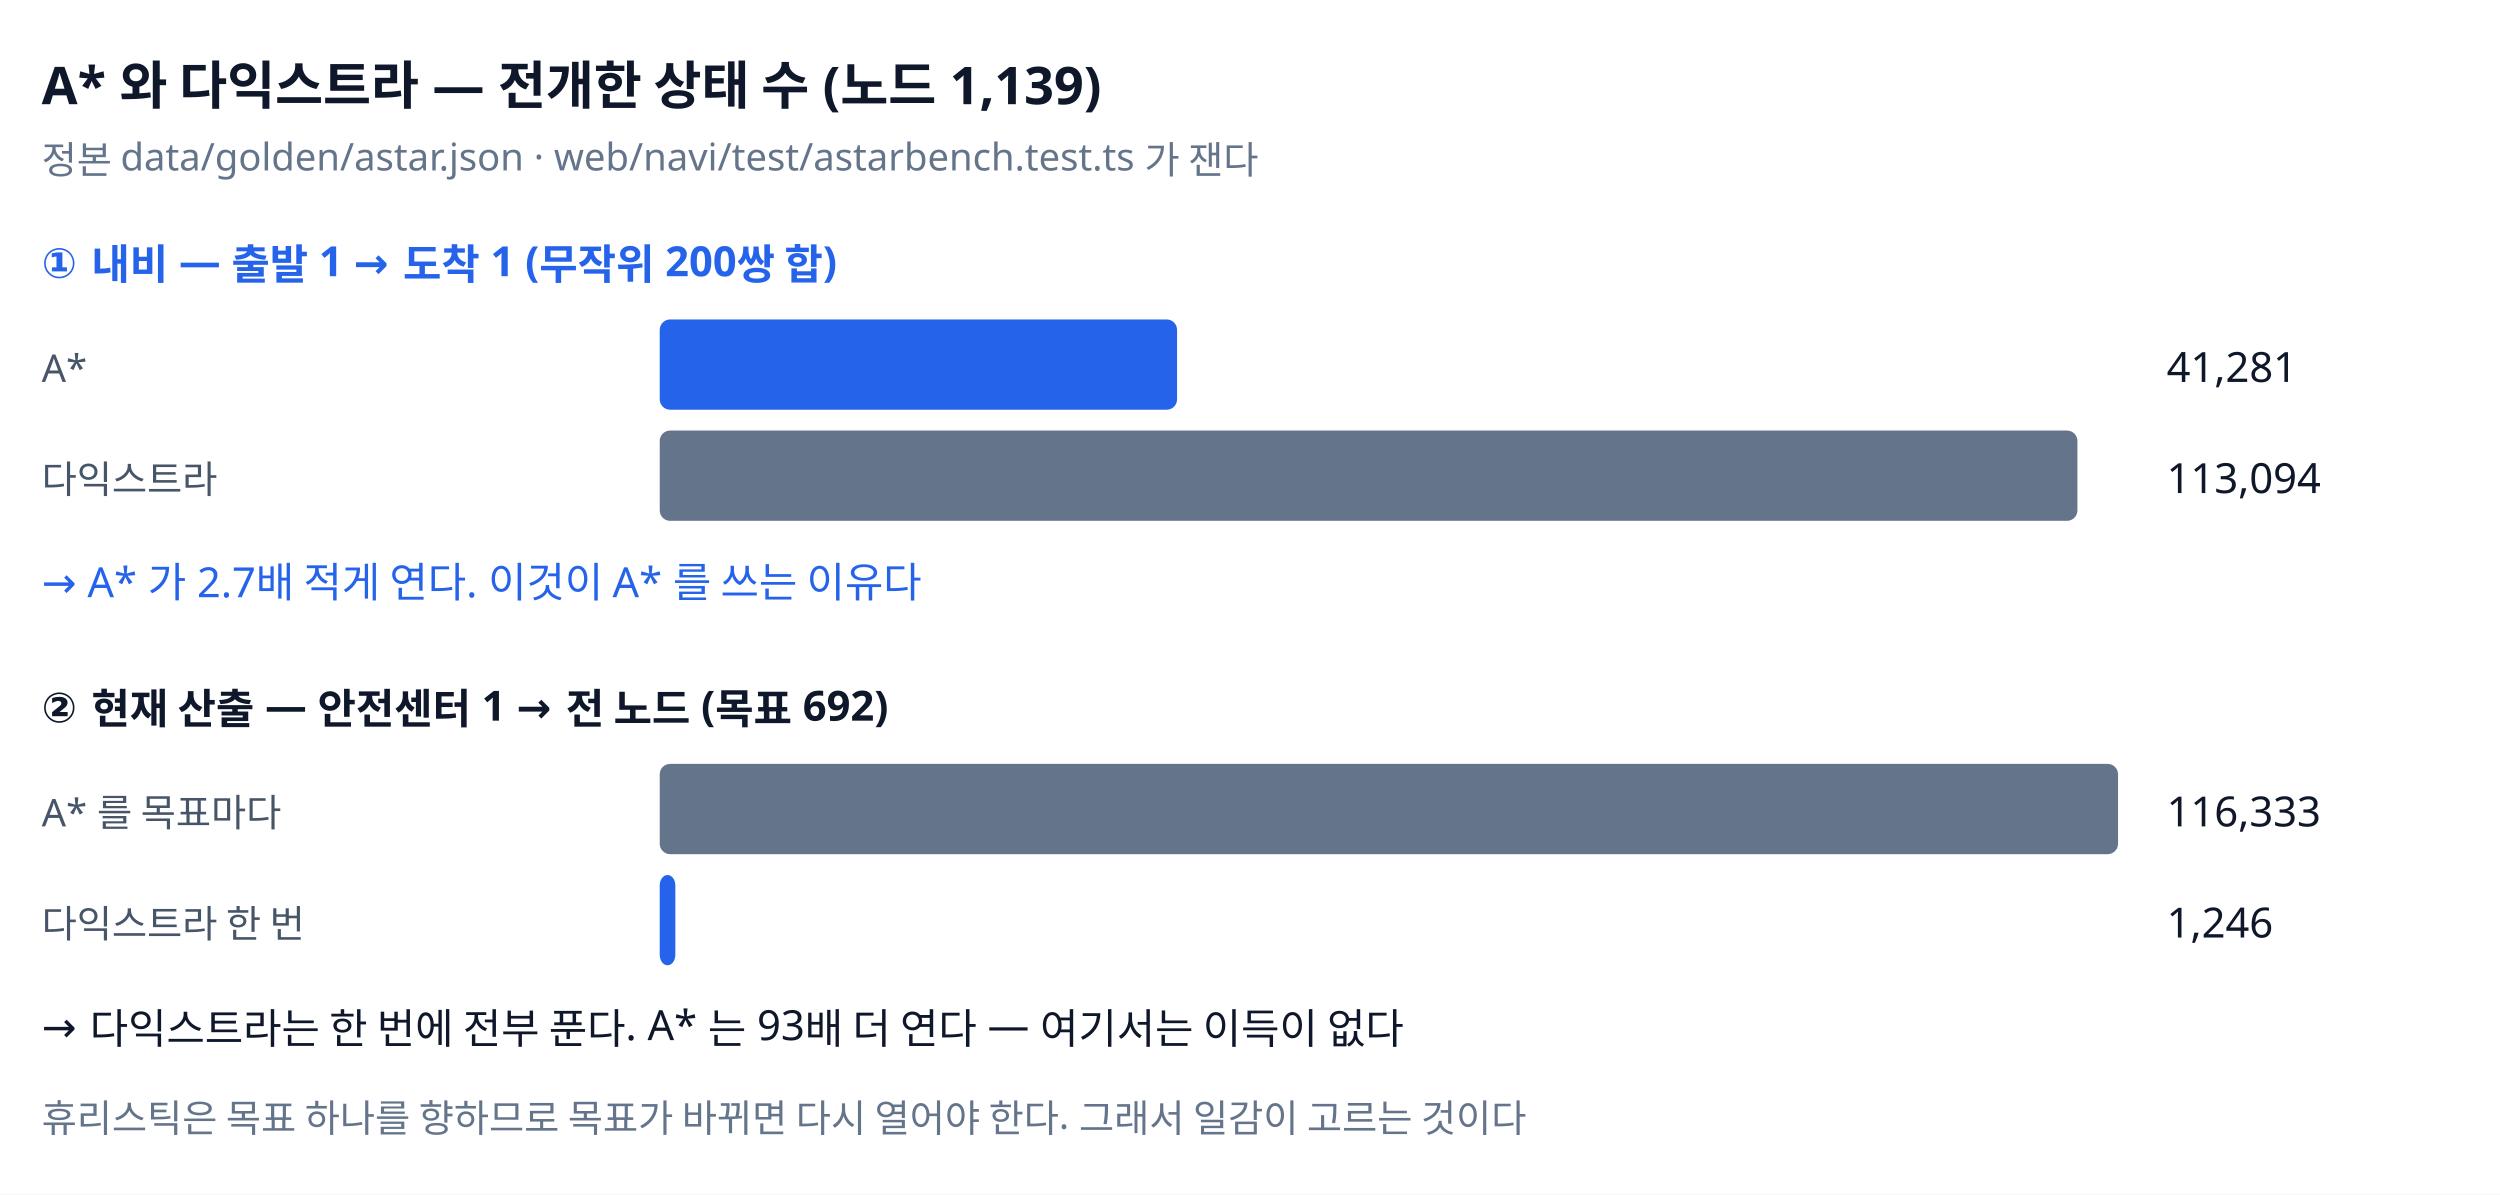
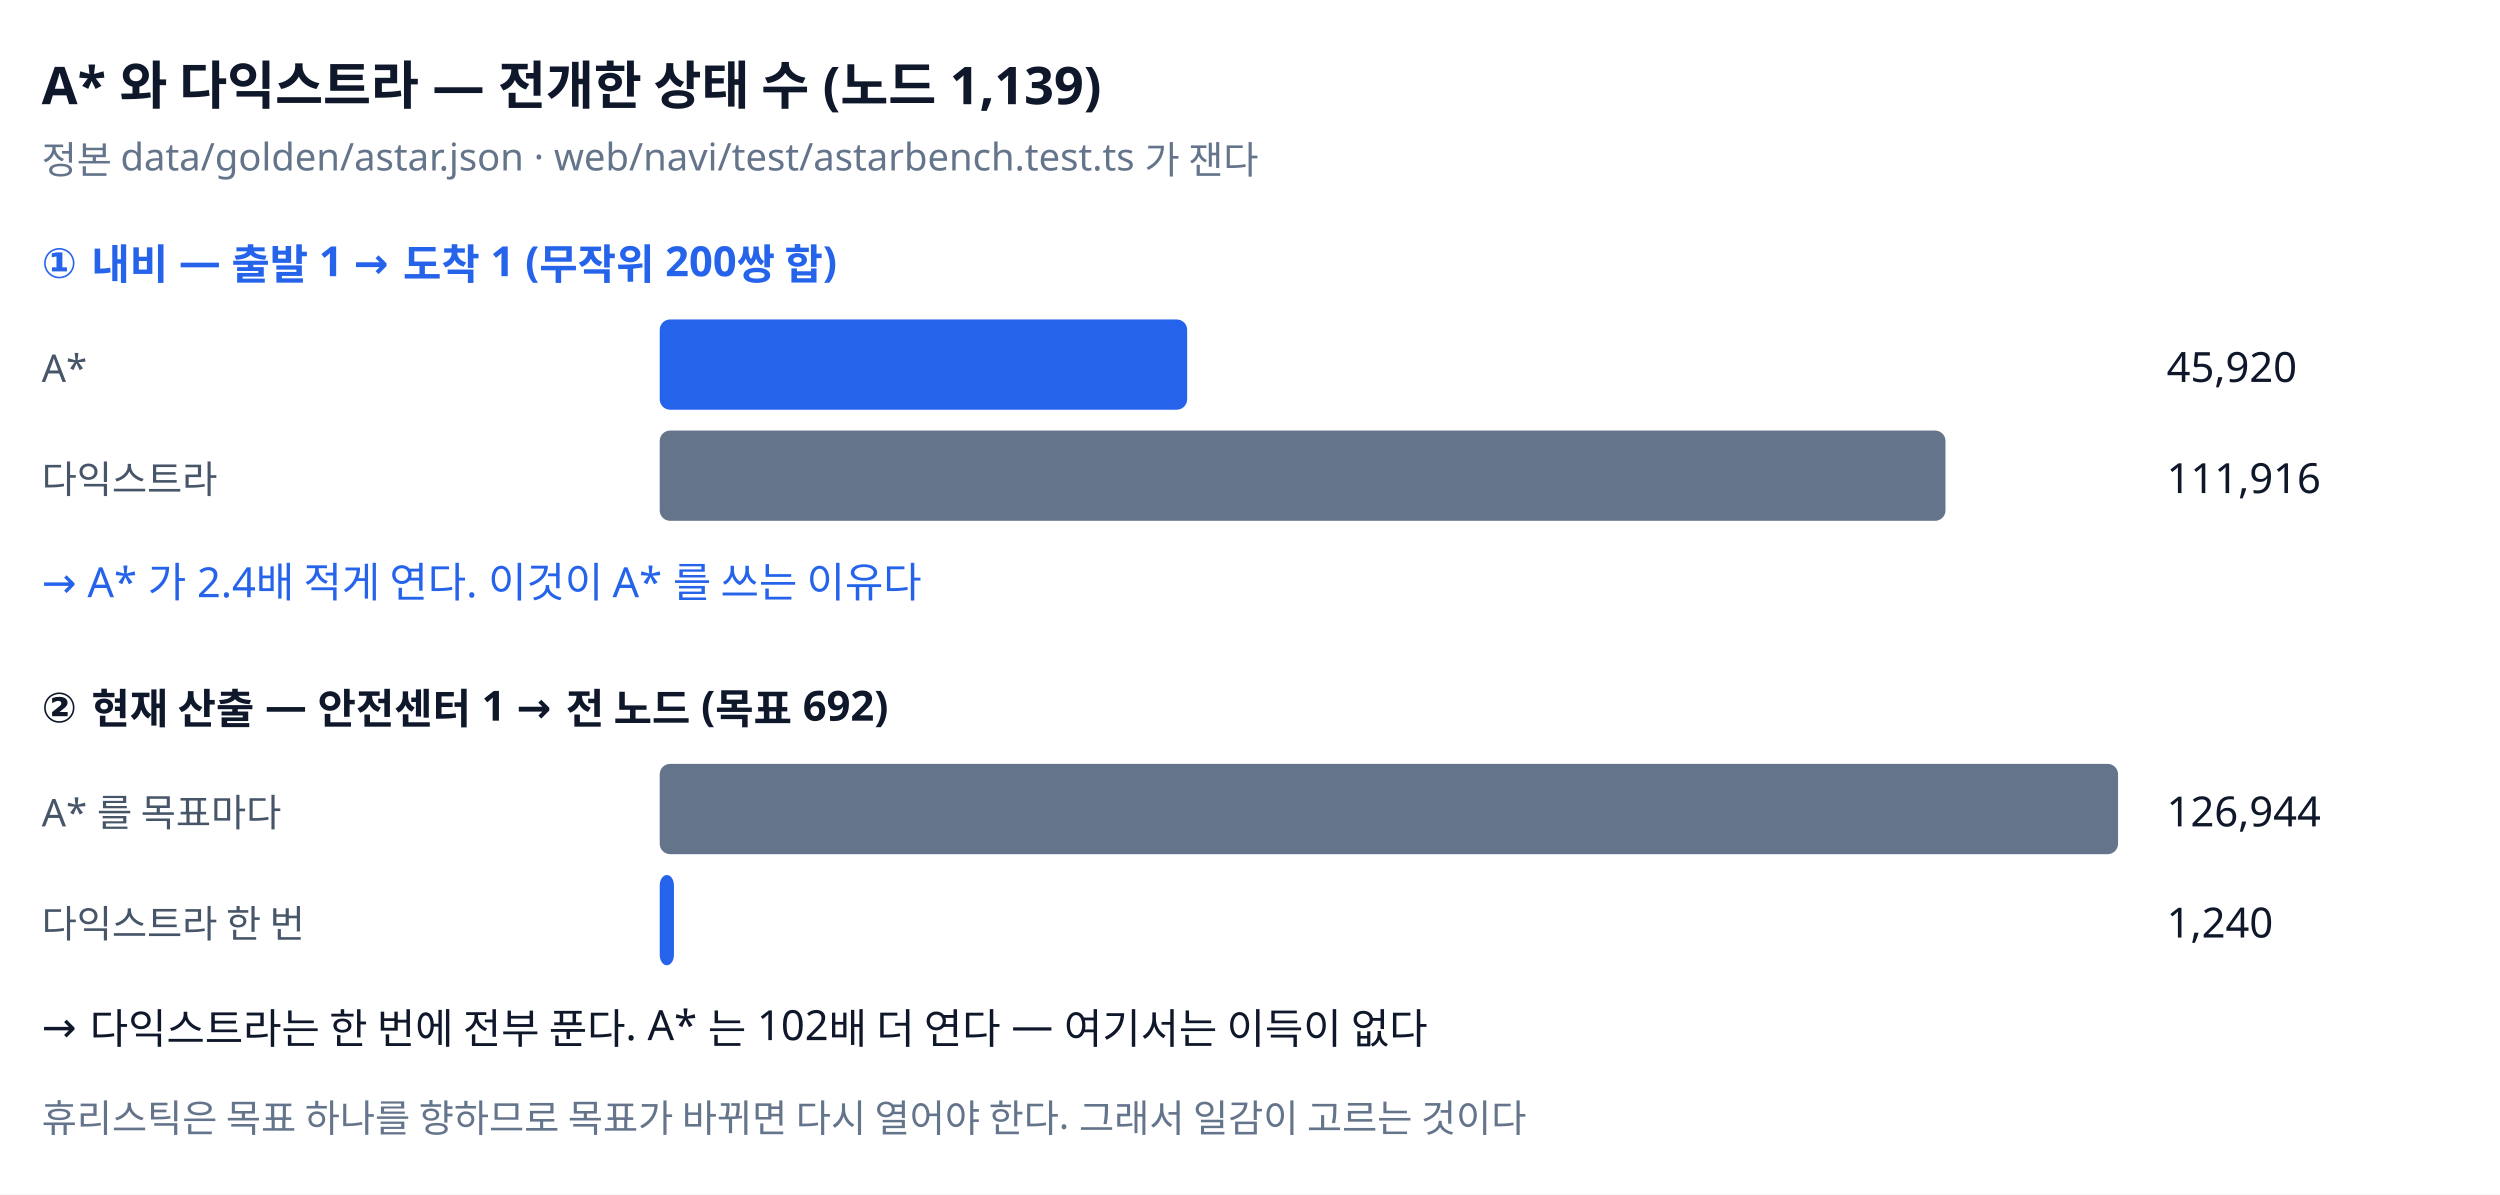
<svg xmlns="http://www.w3.org/2000/svg" viewBox="0 0 720 344" width="720" height="344" font-family="Pretendard, system-ui, sans-serif">
  <rect width="720" height="344" fill="#fff" />
  <text x="12" y="30" font-size="15" font-weight="700" fill="#0f172a">A* 와 다익스트라 — 전개한 상태 수 (노드 1,139)</text>
  <text x="12" y="50" font-size="11" fill="#64748b">정본 data/golden/astar.json · web/navi/test/astarbench.test.ts 가 잰다</text>
  <text x="12" y="80" font-size="12" font-weight="700" fill="#2563eb">① 내비 — 출발 1 → 도착 1 (무작위 200쌍 합)</text>
-   <rect x="190" y="92" width="149.0" height="26" fill="#2563eb" rx="3" />
+   <rect x="190" y="92" width="151.9" height="26" fill="#2563eb" rx="3" />
  <text x="12" y="110" font-size="11" fill="#475569">A*</text>
-   <text x="624" y="110" font-size="12" fill="#0f172a">41,281</text>
-   <rect x="190" y="124" width="408.3" height="26" fill="#64748b" rx="3" />
+   <text x="624" y="110" font-size="12" fill="#0f172a">45,920</text>
+   <rect x="190" y="124" width="370.3" height="26" fill="#64748b" rx="3" />
  <text x="12" y="142" font-size="11" fill="#475569">다익스트라</text>
-   <text x="624" y="142" font-size="12" fill="#0f172a">113,094</text>
-   <text x="12" y="172" font-size="12" fill="#2563eb">→ A* 가 2.7배 적게 연다. 이것이 A* 를 쓰는 이유다</text>
+   <text x="624" y="142" font-size="12" fill="#0f172a">111,916</text>
+   <text x="12" y="172" font-size="12" fill="#2563eb">→ A* 가 2.4배 적게 연다. 이것이 A* 를 쓰는 이유다</text>
  <text x="12" y="208" font-size="12" font-weight="700" fill="#0f172a">② 현재 산출 — 안전센터 1 → 전 노드 (목표 692)</text>
  <rect x="190" y="220" width="420.0" height="26" fill="#64748b" rx="3" />
  <text x="12" y="238" font-size="11" fill="#475569">A* 를 목표마다</text>
-   <text x="624" y="238" font-size="12" fill="#0f172a">116,333</text>
-   <rect x="190" y="252" width="4.5" height="26" fill="#2563eb" rx="3" />
+   <text x="624" y="238" font-size="12" fill="#0f172a">126,944</text>
+   <rect x="190" y="252" width="4.1" height="26" fill="#2563eb" rx="3" />
  <text x="12" y="270" font-size="11" fill="#475569">다익스트라 한 번</text>
-   <text x="624" y="270" font-size="12" fill="#0f172a">1,246</text>
-   <text x="12" y="300" font-size="12" fill="#0f172a">→ 다익스트라는 한 번에 전부 푼다. A* 는 93배 더 연다 — 여기서는 이득이 없다</text>
+   <text x="624" y="270" font-size="12" fill="#0f172a">1,240</text>
+   <text x="12" y="300" font-size="12" fill="#0f172a">→ 다익스트라는 한 번에 전부 푼다. A* 는 102배 더 연다 — 여기서는 이득이 없다</text>
  <text x="12" y="326" font-size="11" fill="#64748b">휴리스틱은 목표 하나를 향하므로 목표가 바뀌면 다시 열어야 한다. 그래서 일감이 고르는 것이다</text>
</svg>
